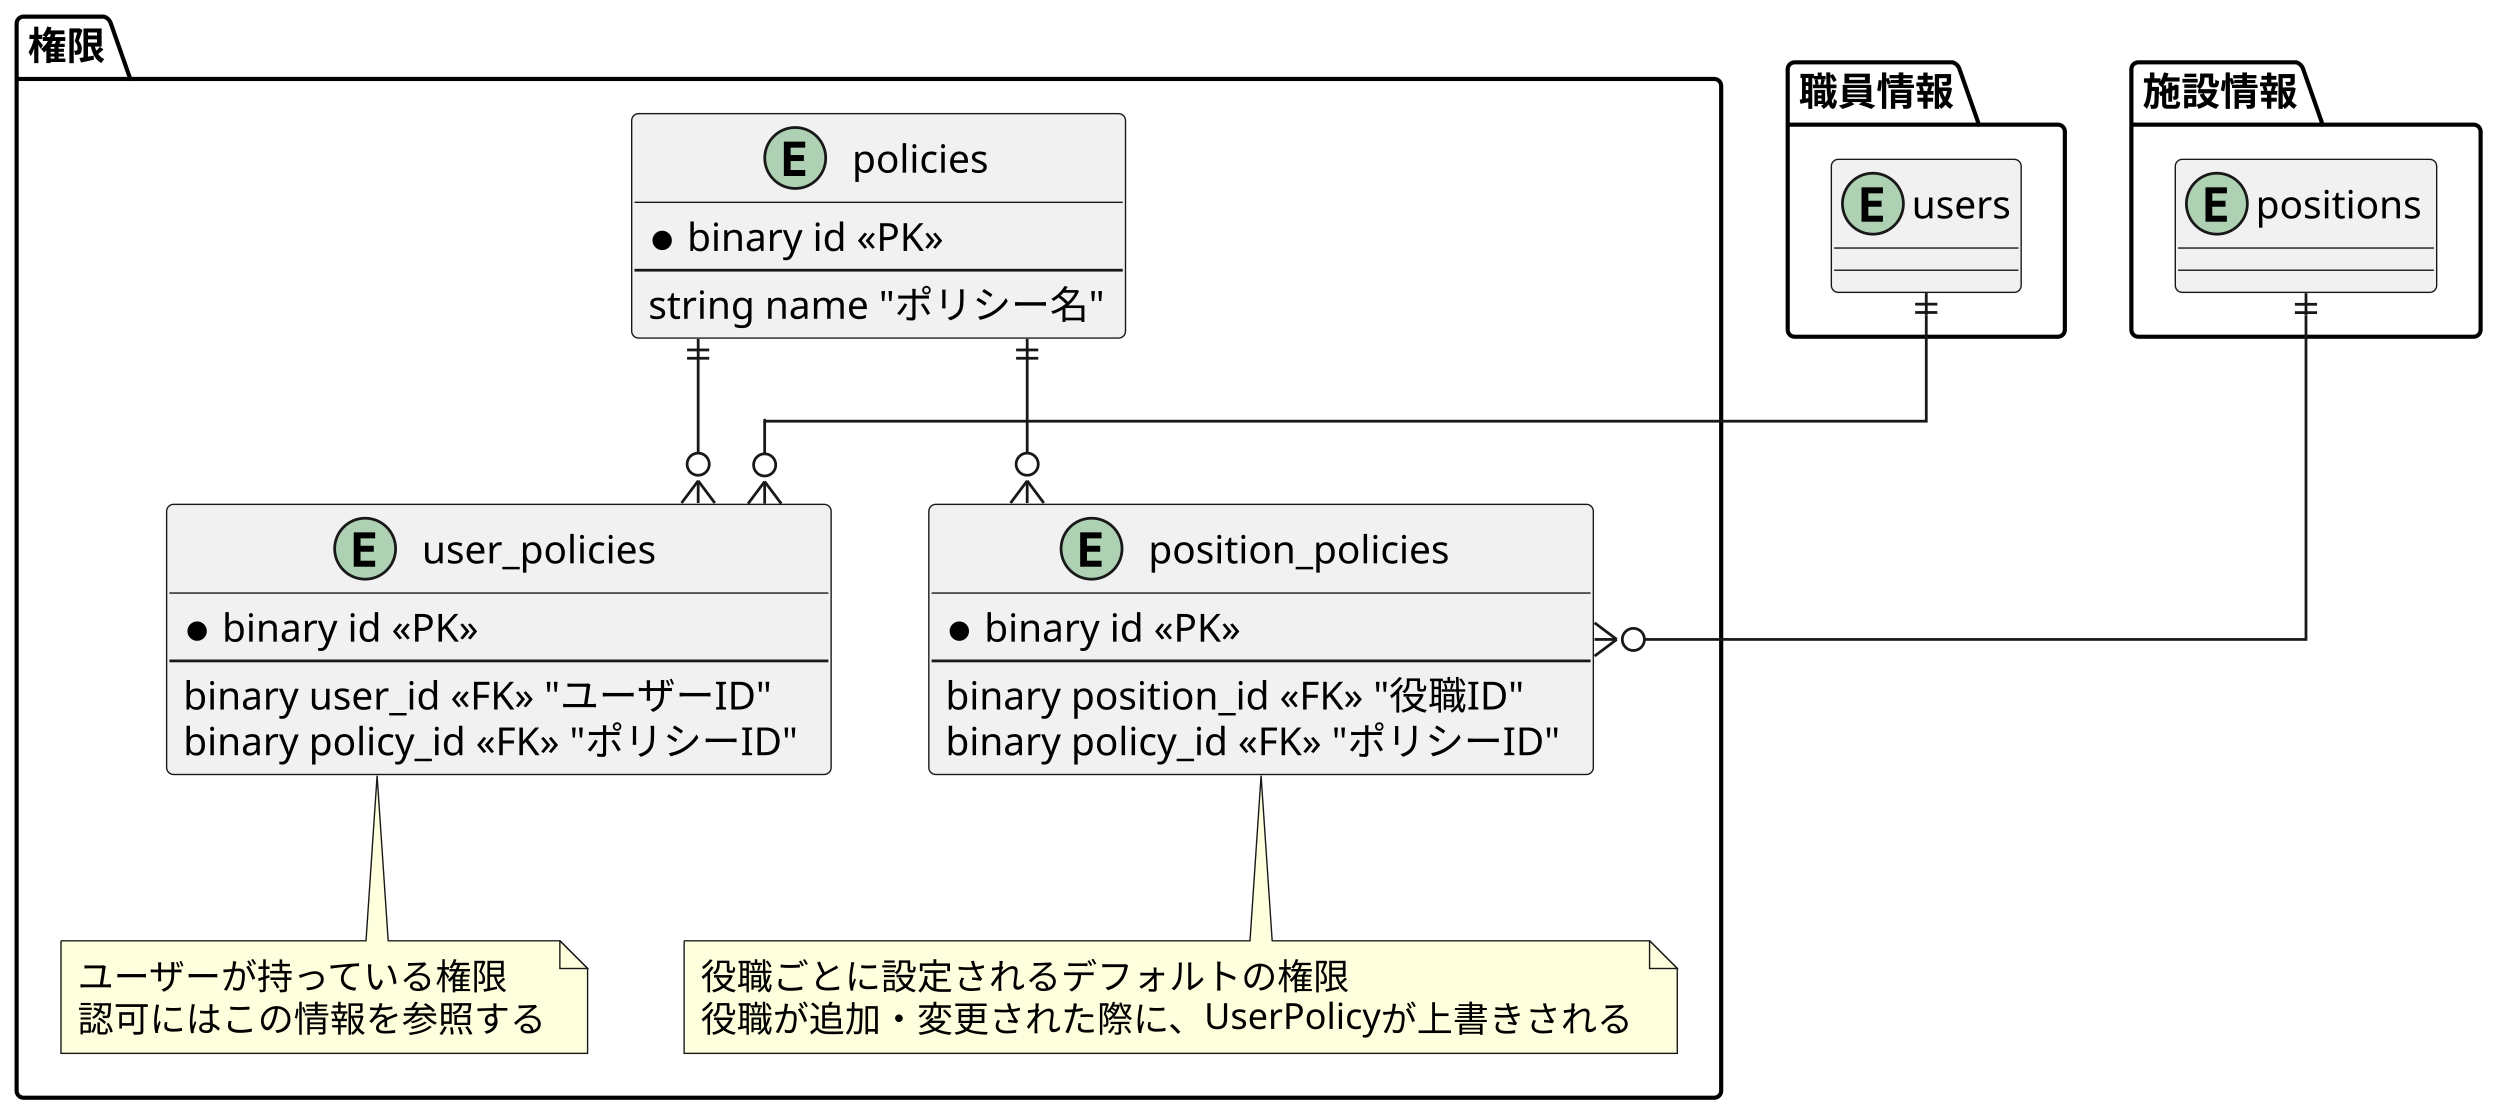
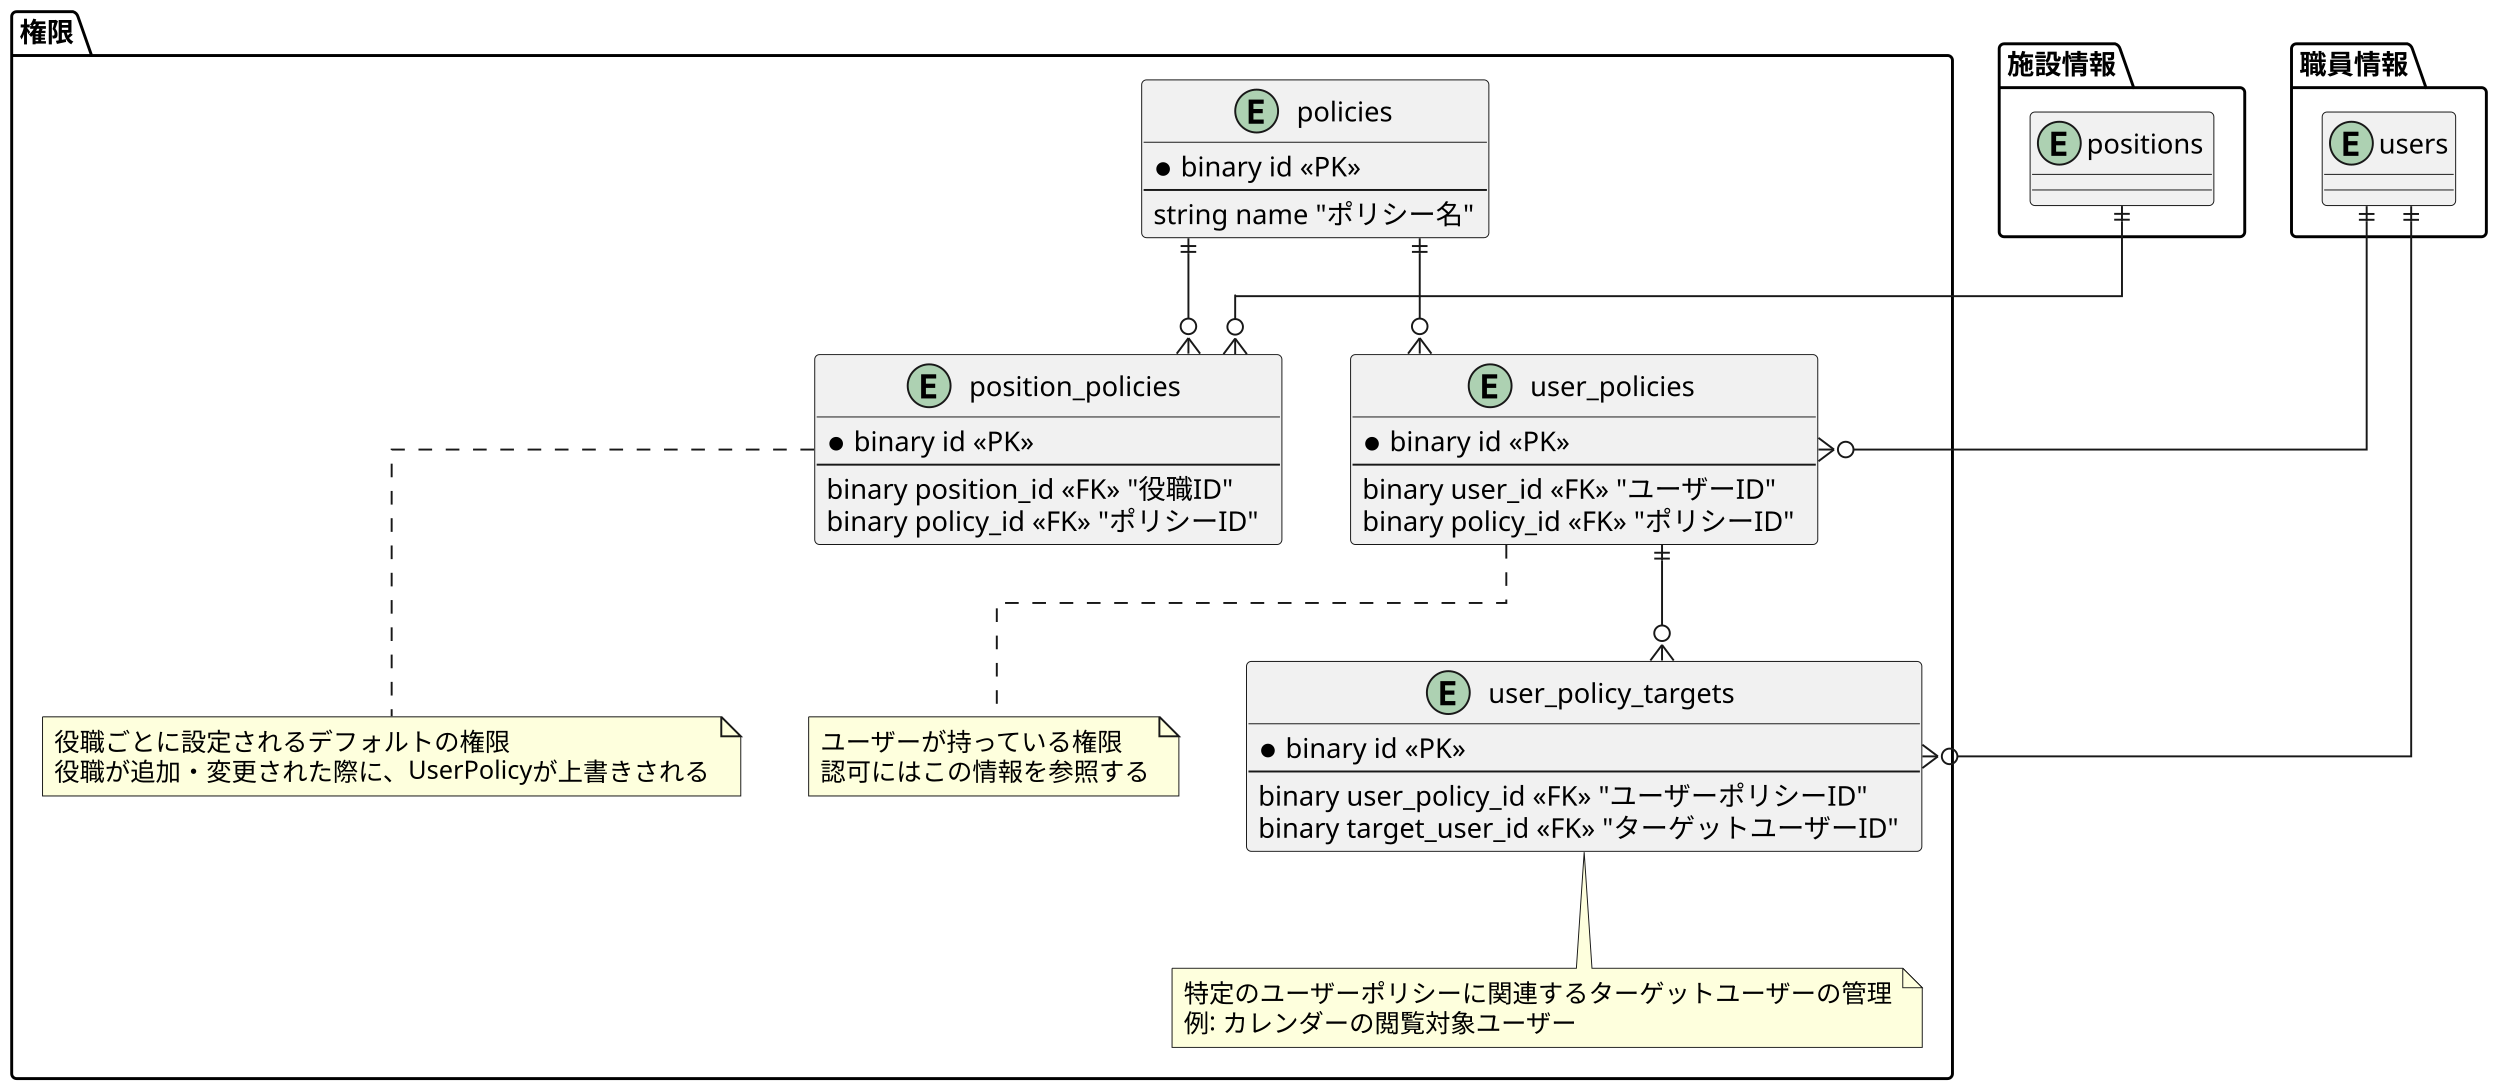
- <svg xmlns="http://www.w3.org/2000/svg" contentStyleType="text/css" height="403px" preserveAspectRatio="none" style="width:902px;height:403px;background:#FFFFFF;" version="1.1" viewBox="0 0 902 403" width="902px" zoomAndPan="magnify">
+ <svg xmlns="http://www.w3.org/2000/svg" contentStyleType="text/css" height="560px" preserveAspectRatio="none" style="width:1283px;height:560px;background:#FFFFFF;" version="1.1" viewBox="0 0 1283 560" width="1283px" zoomAndPan="magnify">
  <defs />
  <g>
    <g id="cluster_権限">
-       <path d="M8.5,6 L37.5,6 A3.75,3.75 0 0 1 40,8.5 L47,28.488 L618.5,28.488 A2.5,2.5 0 0 1 621,30.988 L621,393.56 A2.5,2.5 0 0 1 618.5,396.06 L8.5,396.06 A2.5,2.5 0 0 1 6,393.56 L6,8.5 A2.5,2.5 0 0 1 8.5,6 " fill="none" style="stroke:#000000;stroke-width:1.5;" />
+       <path d="M8.5,6 L37.5,6 A3.75,3.75 0 0 1 40,8.5 L47,28.488 L999.5,28.488 A2.5,2.5 0 0 1 1002,30.988 L1002,551.03 A2.5,2.5 0 0 1 999.5,553.53 L8.5,553.53 A2.5,2.5 0 0 1 6,551.03 L6,8.5 A2.5,2.5 0 0 1 8.5,6 " fill="none" style="stroke:#000000;stroke-width:1.5;" />
      <line style="stroke:#000000;stroke-width:1.5;" x1="6" x2="47" y1="28.488" y2="28.488" />
      <text fill="#000000" font-family="sans-serif" font-size="14" font-weight="bold" lengthAdjust="spacing" textLength="28" x="10" y="21.535">権限</text>
    </g>
    <g id="cluster_職員情報">
-       <path d="M647.5,22.49 L704.5,22.49 A3.75,3.75 0 0 1 707,24.99 L714,44.978 L742.5,44.978 A2.5,2.5 0 0 1 745,47.478 L745,118.99 A2.5,2.5 0 0 1 742.5,121.49 L647.5,121.49 A2.5,2.5 0 0 1 645,118.99 L645,24.99 A2.5,2.5 0 0 1 647.5,22.49 " fill="none" style="stroke:#000000;stroke-width:1.5;" />
-       <line style="stroke:#000000;stroke-width:1.5;" x1="645" x2="714" y1="44.978" y2="44.978" />
-       <text fill="#000000" font-family="sans-serif" font-size="14" font-weight="bold" lengthAdjust="spacing" textLength="56" x="649" y="38.025">職員情報</text>
+       <path d="M1178.5,22.49 L1235.5,22.49 A3.75,3.75 0 0 1 1238,24.99 L1245,44.978 L1273.5,44.978 A2.5,2.5 0 0 1 1276,47.478 L1276,118.99 A2.5,2.5 0 0 1 1273.5,121.49 L1178.5,121.49 A2.5,2.5 0 0 1 1176,118.99 L1176,24.99 A2.5,2.5 0 0 1 1178.5,22.49 " fill="none" style="stroke:#000000;stroke-width:1.5;" />
+       <line style="stroke:#000000;stroke-width:1.5;" x1="1176" x2="1245" y1="44.978" y2="44.978" />
+       <text fill="#000000" font-family="sans-serif" font-size="14" font-weight="bold" lengthAdjust="spacing" textLength="56" x="1180" y="38.025">職員情報</text>
    </g>
    <g id="cluster_施設情報">
-       <path d="M771.5,22.49 L828.5,22.49 A3.75,3.75 0 0 1 831,24.99 L838,44.978 L892.5,44.978 A2.5,2.5 0 0 1 895,47.478 L895,118.99 A2.5,2.5 0 0 1 892.5,121.49 L771.5,121.49 A2.5,2.5 0 0 1 769,118.99 L769,24.99 A2.5,2.5 0 0 1 771.5,22.49 " fill="none" style="stroke:#000000;stroke-width:1.5;" />
-       <line style="stroke:#000000;stroke-width:1.5;" x1="769" x2="838" y1="44.978" y2="44.978" />
-       <text fill="#000000" font-family="sans-serif" font-size="14" font-weight="bold" lengthAdjust="spacing" textLength="56" x="773" y="38.025">施設情報</text>
+       <path d="M1028.5,22.49 L1085.5,22.49 A3.75,3.75 0 0 1 1088,24.99 L1095,44.978 L1149.5,44.978 A2.5,2.5 0 0 1 1152,47.478 L1152,118.99 A2.5,2.5 0 0 1 1149.5,121.49 L1028.5,121.49 A2.5,2.5 0 0 1 1026,118.99 L1026,24.99 A2.5,2.5 0 0 1 1028.5,22.49 " fill="none" style="stroke:#000000;stroke-width:1.5;" />
+       <line style="stroke:#000000;stroke-width:1.5;" x1="1026" x2="1095" y1="44.978" y2="44.978" />
+       <text fill="#000000" font-family="sans-serif" font-size="14" font-weight="bold" lengthAdjust="spacing" textLength="56" x="1030" y="38.025">施設情報</text>
    </g>
    <g id="elem_policies">
-       <rect codeLine="4" fill="#F1F1F1" height="80.977" id="policies" rx="2.5" ry="2.5" style="stroke:#181818;stroke-width:0.5;" width="178.175" x="227.91" y="41" />
-       <ellipse cx="286.918" cy="57" fill="#ADD1B2" rx="11" ry="11" style="stroke:#181818;stroke-width:1.0;" />
-       <path d="M290.532,63.5 L282.812,63.5 L282.812,51.107 L290.532,51.107 L290.532,53.265 L285.261,53.265 L285.261,55.938 L290.034,55.938 L290.034,58.096 L285.261,58.096 L285.261,61.342 L290.532,61.342 Z " fill="#000000" />
-       <text fill="#000000" font-family="sans-serif" font-size="14" lengthAdjust="spacing" textLength="51.659" x="307.418" y="62.291">policies</text>
-       <line style="stroke:#181818;stroke-width:0.5;" x1="228.91" x2="405.085" y1="73" y2="73" />
-       <ellipse cx="238.91" cy="86.744" fill="#000000" rx="3" ry="3" style="stroke:#000000;stroke-width:1.0;" />
-       <text fill="#000000" font-family="sans-serif" font-size="14" lengthAdjust="spacing" textLength="95.587" x="247.91" y="90.535">binary id «PK»</text>
-       <line style="stroke:#181818;stroke-width:1.0;" x1="228.91" x2="405.085" y1="97.488" y2="97.488" />
-       <text fill="#000000" font-family="sans-serif" font-size="14" lengthAdjust="spacing" textLength="166.175" x="233.91" y="115.023">string name "ポリシー名"</text>
+       <rect codeLine="4" fill="#F1F1F1" height="80.977" id="policies" rx="2.5" ry="2.5" style="stroke:#181818;stroke-width:0.5;" width="178.175" x="585.91" y="41" />
+       <ellipse cx="644.918" cy="57" fill="#ADD1B2" rx="11" ry="11" style="stroke:#181818;stroke-width:1.0;" />
+       <path d="M648.532,63.5 L640.812,63.5 L640.812,51.107 L648.532,51.107 L648.532,53.265 L643.261,53.265 L643.261,55.938 L648.034,55.938 L648.034,58.096 L643.261,58.096 L643.261,61.342 L648.532,61.342 Z " fill="#000000" />
+       <text fill="#000000" font-family="sans-serif" font-size="14" lengthAdjust="spacing" textLength="51.659" x="665.418" y="62.291">policies</text>
+       <line style="stroke:#181818;stroke-width:0.5;" x1="586.91" x2="763.085" y1="73" y2="73" />
+       <ellipse cx="596.91" cy="86.744" fill="#000000" rx="3" ry="3" style="stroke:#000000;stroke-width:1.0;" />
+       <text fill="#000000" font-family="sans-serif" font-size="14" lengthAdjust="spacing" textLength="95.587" x="605.91" y="90.535">binary id «PK»</text>
+       <line style="stroke:#181818;stroke-width:1.0;" x1="586.91" x2="763.085" y1="97.488" y2="97.488" />
+       <text fill="#000000" font-family="sans-serif" font-size="14" lengthAdjust="spacing" textLength="166.175" x="591.91" y="115.023">string name "ポリシー名"</text>
    </g>
    <g id="elem_position_policies">
-       <rect codeLine="10" fill="#F1F1F1" height="97.465" id="position_policies" rx="2.5" ry="2.5" style="stroke:#181818;stroke-width:0.5;" width="239.753" x="335.12" y="181.97" />
-       <ellipse cx="393.834" cy="197.97" fill="#ADD1B2" rx="11" ry="11" style="stroke:#181818;stroke-width:1.0;" />
-       <path d="M397.448,204.47 L389.728,204.47 L389.728,192.077 L397.448,192.077 L397.448,194.235 L392.177,194.235 L392.177,196.908 L396.95,196.908 L396.95,199.066 L392.177,199.066 L392.177,202.312 L397.448,202.312 Z " fill="#000000" />
-       <text fill="#000000" font-family="sans-serif" font-size="14" lengthAdjust="spacing" textLength="113.825" x="414.334" y="203.261">position_policies</text>
-       <line style="stroke:#181818;stroke-width:0.5;" x1="336.12" x2="573.873" y1="213.97" y2="213.97" />
-       <ellipse cx="346.12" cy="227.714" fill="#000000" rx="3" ry="3" style="stroke:#000000;stroke-width:1.0;" />
-       <text fill="#000000" font-family="sans-serif" font-size="14" lengthAdjust="spacing" textLength="95.587" x="355.12" y="231.505">binary id «PK»</text>
-       <line style="stroke:#181818;stroke-width:1.0;" x1="336.12" x2="573.873" y1="238.458" y2="238.458" />
-       <text fill="#000000" font-family="sans-serif" font-size="14" lengthAdjust="spacing" textLength="214.929" x="341.12" y="255.993">binary position_id «FK» "役職ID"</text>
-       <text fill="#000000" font-family="sans-serif" font-size="14" lengthAdjust="spacing" textLength="227.753" x="341.12" y="272.482">binary policy_id «FK» "ポリシーID"</text>
+       <rect codeLine="10" fill="#F1F1F1" height="97.465" id="position_policies" rx="2.5" ry="2.5" style="stroke:#181818;stroke-width:0.5;" width="239.753" x="418.12" y="181.98" />
+       <ellipse cx="476.834" cy="197.98" fill="#ADD1B2" rx="11" ry="11" style="stroke:#181818;stroke-width:1.0;" />
+       <path d="M480.448,204.48 L472.728,204.48 L472.728,192.087 L480.448,192.087 L480.448,194.245 L475.177,194.245 L475.177,196.918 L479.95,196.918 L479.95,199.076 L475.177,199.076 L475.177,202.322 L480.448,202.322 Z " fill="#000000" />
+       <text fill="#000000" font-family="sans-serif" font-size="14" lengthAdjust="spacing" textLength="113.825" x="497.334" y="203.271">position_policies</text>
+       <line style="stroke:#181818;stroke-width:0.5;" x1="419.12" x2="656.873" y1="213.98" y2="213.98" />
+       <ellipse cx="429.12" cy="227.724" fill="#000000" rx="3" ry="3" style="stroke:#000000;stroke-width:1.0;" />
+       <text fill="#000000" font-family="sans-serif" font-size="14" lengthAdjust="spacing" textLength="95.587" x="438.12" y="231.515">binary id «PK»</text>
+       <line style="stroke:#181818;stroke-width:1.0;" x1="419.12" x2="656.873" y1="238.468" y2="238.468" />
+       <text fill="#000000" font-family="sans-serif" font-size="14" lengthAdjust="spacing" textLength="214.929" x="424.12" y="256.003">binary position_id «FK» "役職ID"</text>
+       <text fill="#000000" font-family="sans-serif" font-size="14" lengthAdjust="spacing" textLength="227.753" x="424.12" y="272.492">binary policy_id «FK» "ポリシーID"</text>
    </g>
    <g id="elem_GMN5">
-       <path d="M246.83,339.44 L246.83,380.061 A0,0 0 0 0 246.83,380.061 L605.163,380.061 A0,0 0 0 0 605.163,380.061 L605.163,349.44 L595.163,339.44 L459,339.44 L455,279.86 L451,339.44 L246.83,339.44 A0,0 0 0 0 246.83,339.44 " fill="#FEFFDD" style="stroke:#181818;stroke-width:0.5;" />
-       <path d="M595.163,339.44 L595.163,349.44 L605.163,349.44 L595.163,339.44 " fill="#FEFFDD" style="stroke:#181818;stroke-width:0.5;" />
-       <text fill="#000000" font-family="sans-serif" font-size="13" lengthAdjust="spacing" textLength="234" x="252.83" y="357.008">役職ごとに設定されるデフォルトの権限</text>
-       <text fill="#000000" font-family="sans-serif" font-size="13" lengthAdjust="spacing" textLength="337.334" x="252.83" y="372.319">役職が追加・変更された際に、UserPolicyが上書きされる</text>
+       <path d="M21.83,367.87 L21.83,408.491 L380.163,408.491 L380.163,377.87 L370.163,367.87 L21.83,367.87 " fill="#FEFFDD" style="stroke:#181818;stroke-width:0.5;" />
+       <path d="M370.163,367.87 L370.163,377.87 L380.163,377.87 L370.163,367.87 " fill="#FEFFDD" style="stroke:#181818;stroke-width:1.0;" />
+       <text fill="#000000" font-family="sans-serif" font-size="13" lengthAdjust="spacing" textLength="234" x="27.83" y="385.438">役職ごとに設定されるデフォルトの権限</text>
+       <text fill="#000000" font-family="sans-serif" font-size="13" lengthAdjust="spacing" textLength="337.334" x="27.83" y="400.749">役職が追加・変更された際に、UserPolicyが上書きされる</text>
    </g>
    <g id="elem_user_policies">
-       <rect codeLine="21" fill="#F1F1F1" height="97.465" id="user_policies" rx="2.5" ry="2.5" style="stroke:#181818;stroke-width:0.5;" width="239.753" x="60.12" y="181.97" />
-       <ellipse cx="131.74" cy="197.97" fill="#ADD1B2" rx="11" ry="11" style="stroke:#181818;stroke-width:1.0;" />
-       <path d="M135.354,204.47 L127.635,204.47 L127.635,192.077 L135.354,192.077 L135.354,194.235 L130.083,194.235 L130.083,196.908 L134.856,196.908 L134.856,199.066 L130.083,199.066 L130.083,202.312 L135.354,202.312 Z " fill="#000000" />
-       <text fill="#000000" font-family="sans-serif" font-size="14" lengthAdjust="spacing" textLength="88.013" x="152.24" y="203.261">user_policies</text>
-       <line style="stroke:#181818;stroke-width:0.5;" x1="61.12" x2="298.873" y1="213.97" y2="213.97" />
-       <ellipse cx="71.12" cy="227.714" fill="#000000" rx="3" ry="3" style="stroke:#000000;stroke-width:1.0;" />
-       <text fill="#000000" font-family="sans-serif" font-size="14" lengthAdjust="spacing" textLength="95.587" x="80.12" y="231.505">binary id «PK»</text>
-       <line style="stroke:#181818;stroke-width:1.0;" x1="61.12" x2="298.873" y1="238.458" y2="238.458" />
-       <text fill="#000000" font-family="sans-serif" font-size="14" lengthAdjust="spacing" textLength="217.116" x="66.12" y="255.993">binary user_id «FK» "ユーザーID"</text>
-       <text fill="#000000" font-family="sans-serif" font-size="14" lengthAdjust="spacing" textLength="227.753" x="66.12" y="272.482">binary policy_id «FK» "ポリシーID"</text>
+       <rect codeLine="21" fill="#F1F1F1" height="97.465" id="user_policies" rx="2.5" ry="2.5" style="stroke:#181818;stroke-width:0.5;" width="239.753" x="693.12" y="181.98" />
+       <ellipse cx="764.74" cy="197.98" fill="#ADD1B2" rx="11" ry="11" style="stroke:#181818;stroke-width:1.0;" />
+       <path d="M768.354,204.48 L760.635,204.48 L760.635,192.087 L768.354,192.087 L768.354,194.245 L763.083,194.245 L763.083,196.918 L767.856,196.918 L767.856,199.076 L763.083,199.076 L763.083,202.322 L768.354,202.322 Z " fill="#000000" />
+       <text fill="#000000" font-family="sans-serif" font-size="14" lengthAdjust="spacing" textLength="88.013" x="785.24" y="203.271">user_policies</text>
+       <line style="stroke:#181818;stroke-width:0.5;" x1="694.12" x2="931.873" y1="213.98" y2="213.98" />
+       <ellipse cx="704.12" cy="227.724" fill="#000000" rx="3" ry="3" style="stroke:#000000;stroke-width:1.0;" />
+       <text fill="#000000" font-family="sans-serif" font-size="14" lengthAdjust="spacing" textLength="95.587" x="713.12" y="231.515">binary id «PK»</text>
+       <line style="stroke:#181818;stroke-width:1.0;" x1="694.12" x2="931.873" y1="238.468" y2="238.468" />
+       <text fill="#000000" font-family="sans-serif" font-size="14" lengthAdjust="spacing" textLength="217.116" x="699.12" y="256.003">binary user_id «FK» "ユーザーID"</text>
+       <text fill="#000000" font-family="sans-serif" font-size="14" lengthAdjust="spacing" textLength="227.753" x="699.12" y="272.492">binary policy_id «FK» "ポリシーID"</text>
    </g>
    <g id="elem_GMN9">
-       <path d="M22,339.44 L22,380.061 A0,0 0 0 0 22,380.061 L212,380.061 A0,0 0 0 0 212,380.061 L212,349.44 L202,339.44 L140.06,339.44 L136.06,279.86 L132.06,339.44 L22,339.44 A0,0 0 0 0 22,339.44 " fill="#FEFFDD" style="stroke:#181818;stroke-width:0.5;" />
-       <path d="M202,339.44 L202,349.44 L212,349.44 L202,339.44 " fill="#FEFFDD" style="stroke:#181818;stroke-width:0.5;" />
-       <text fill="#000000" font-family="sans-serif" font-size="13" lengthAdjust="spacing" textLength="156" x="28" y="357.008">ユーザーが持っている権限</text>
-       <text fill="#000000" font-family="sans-serif" font-size="13" lengthAdjust="spacing" textLength="169" x="28" y="372.319">認可にはこの情報を参照する</text>
+       <path d="M415,367.87 L415,408.491 L605,408.491 L605,377.87 L595,367.87 L415,367.87 " fill="#FEFFDD" style="stroke:#181818;stroke-width:0.5;" />
+       <path d="M595,367.87 L595,377.87 L605,377.87 L595,367.87 " fill="#FEFFDD" style="stroke:#181818;stroke-width:1.0;" />
+       <text fill="#000000" font-family="sans-serif" font-size="13" lengthAdjust="spacing" textLength="156" x="421" y="385.438">ユーザーが持っている権限</text>
+       <text fill="#000000" font-family="sans-serif" font-size="13" lengthAdjust="spacing" textLength="169" x="421" y="400.749">認可にはこの情報を参照する</text>
+     </g>
+     <g id="elem_user_policy_targets">
+       <rect codeLine="32" fill="#F1F1F1" height="97.465" id="user_policy_targets" rx="2.5" ry="2.5" style="stroke:#181818;stroke-width:0.5;" width="346.578" x="639.71" y="339.44" />
+       <ellipse cx="743.278" cy="355.44" fill="#ADD1B2" rx="11" ry="11" style="stroke:#181818;stroke-width:1.0;" />
+       <path d="M746.892,361.94 L739.172,361.94 L739.172,349.547 L746.892,349.547 L746.892,351.705 L741.621,351.705 L741.621,354.378 L746.394,354.378 L746.394,356.536 L741.621,356.536 L741.621,359.782 L746.892,359.782 Z " fill="#000000" />
+       <text fill="#000000" font-family="sans-serif" font-size="14" lengthAdjust="spacing" textLength="130.942" x="763.778" y="360.731">user_policy_targets</text>
+       <line style="stroke:#181818;stroke-width:0.5;" x1="640.71" x2="985.288" y1="371.44" y2="371.44" />
+       <ellipse cx="650.71" cy="385.184" fill="#000000" rx="3" ry="3" style="stroke:#000000;stroke-width:1.0;" />
+       <text fill="#000000" font-family="sans-serif" font-size="14" lengthAdjust="spacing" textLength="95.587" x="659.71" y="388.975">binary id «PK»</text>
+       <line style="stroke:#181818;stroke-width:1.0;" x1="640.71" x2="985.288" y1="395.928" y2="395.928" />
+       <text fill="#000000" font-family="sans-serif" font-size="14" lengthAdjust="spacing" textLength="320.106" x="645.71" y="413.463">binary user_policy_id «FK» "ユーザーポリシーID"</text>
+       <text fill="#000000" font-family="sans-serif" font-size="14" lengthAdjust="spacing" textLength="334.578" x="645.71" y="429.952">binary target_user_id «FK» "ターゲットユーザーID"</text>
+     </g>
+     <g id="elem_GMN13">
+       <path d="M601.5,496.91 L601.5,537.531 A0,0 0 0 0 601.5,537.531 L986.5,537.531 A0,0 0 0 0 986.5,537.531 L986.5,506.91 L976.5,496.91 L817,496.91 L813,437.33 L809,496.91 L601.5,496.91 A0,0 0 0 0 601.5,496.91 " fill="#FEFFDD" style="stroke:#181818;stroke-width:0.5;" />
+       <path d="M976.5,496.91 L976.5,506.91 L986.5,506.91 L976.5,496.91 " fill="#FEFFDD" style="stroke:#181818;stroke-width:0.5;" />
+       <text fill="#000000" font-family="sans-serif" font-size="13" lengthAdjust="spacing" textLength="364" x="607.5" y="514.478">特定のユーザーポリシーに関連するターゲットユーザーの管理</text>
+       <text fill="#000000" font-family="sans-serif" font-size="13" lengthAdjust="spacing" textLength="203.227" x="607.5" y="529.789">例: カレンダーの閲覧対象ユーザー</text>
    </g>
    <g id="elem_users">
-       <rect codeLine="34" fill="#F1F1F1" height="48" id="users" rx="2.5" ry="2.5" style="stroke:#181818;stroke-width:0.5;" width="68.49" x="660.75" y="57.49" />
-       <ellipse cx="675.75" cy="73.49" fill="#ADD1B2" rx="11" ry="11" style="stroke:#181818;stroke-width:1.0;" />
-       <path d="M679.364,79.99 L671.644,79.99 L671.644,67.597 L679.364,67.597 L679.364,69.755 L674.093,69.755 L674.093,72.428 L678.866,72.428 L678.866,74.586 L674.093,74.586 L674.093,77.832 L679.364,77.832 Z " fill="#000000" />
-       <text fill="#000000" font-family="sans-serif" font-size="14" lengthAdjust="spacing" textLength="36.49" x="689.75" y="78.781">users</text>
-       <line style="stroke:#181818;stroke-width:0.5;" x1="661.75" x2="728.24" y1="89.49" y2="89.49" />
-       <line style="stroke:#181818;stroke-width:0.5;" x1="661.75" x2="728.24" y1="97.49" y2="97.49" />
+       <rect codeLine="45" fill="#F1F1F1" height="48" id="users" rx="2.5" ry="2.5" style="stroke:#181818;stroke-width:0.5;" width="68.49" x="1191.75" y="57.49" />
+       <ellipse cx="1206.75" cy="73.49" fill="#ADD1B2" rx="11" ry="11" style="stroke:#181818;stroke-width:1.0;" />
+       <path d="M1210.364,79.99 L1202.645,79.99 L1202.645,67.597 L1210.364,67.597 L1210.364,69.755 L1205.093,69.755 L1205.093,72.428 L1209.866,72.428 L1209.866,74.586 L1205.093,74.586 L1205.093,77.832 L1210.364,77.832 Z " fill="#000000" />
+       <text fill="#000000" font-family="sans-serif" font-size="14" lengthAdjust="spacing" textLength="36.49" x="1220.75" y="78.781">users</text>
+       <line style="stroke:#181818;stroke-width:0.5;" x1="1192.75" x2="1259.24" y1="89.49" y2="89.49" />
+       <line style="stroke:#181818;stroke-width:0.5;" x1="1192.75" x2="1259.24" y1="97.49" y2="97.49" />
    </g>
    <g id="elem_positions">
-       <rect codeLine="38" fill="#F1F1F1" height="48" id="positions" rx="2.5" ry="2.5" style="stroke:#181818;stroke-width:0.5;" width="94.303" x="784.85" y="57.49" />
-       <ellipse cx="799.85" cy="73.49" fill="#ADD1B2" rx="11" ry="11" style="stroke:#181818;stroke-width:1.0;" />
-       <path d="M803.464,79.99 L795.745,79.99 L795.745,67.597 L803.464,67.597 L803.464,69.755 L798.193,69.755 L798.193,72.428 L802.966,72.428 L802.966,74.586 L798.193,74.586 L798.193,77.832 L803.464,77.832 Z " fill="#000000" />
-       <text fill="#000000" font-family="sans-serif" font-size="14" lengthAdjust="spacing" textLength="62.303" x="813.85" y="78.781">positions</text>
-       <line style="stroke:#181818;stroke-width:0.5;" x1="785.85" x2="878.153" y1="89.49" y2="89.49" />
-       <line style="stroke:#181818;stroke-width:0.5;" x1="785.85" x2="878.153" y1="97.49" y2="97.49" />
+       <rect codeLine="49" fill="#F1F1F1" height="48" id="positions" rx="2.5" ry="2.5" style="stroke:#181818;stroke-width:0.5;" width="94.303" x="1041.85" y="57.49" />
+       <ellipse cx="1056.85" cy="73.49" fill="#ADD1B2" rx="11" ry="11" style="stroke:#181818;stroke-width:1.0;" />
+       <path d="M1060.464,79.99 L1052.745,79.99 L1052.745,67.597 L1060.464,67.597 L1060.464,69.755 L1055.193,69.755 L1055.193,72.428 L1059.966,72.428 L1059.966,74.586 L1055.193,74.586 L1055.193,77.832 L1060.464,77.832 Z " fill="#000000" />
+       <text fill="#000000" font-family="sans-serif" font-size="14" lengthAdjust="spacing" textLength="62.303" x="1070.85" y="78.781">positions</text>
+       <line style="stroke:#181818;stroke-width:0.5;" x1="1042.85" x2="1135.153" y1="89.49" y2="89.49" />
+       <line style="stroke:#181818;stroke-width:0.5;" x1="1042.85" x2="1135.153" y1="97.49" y2="97.49" />
+     </g>
+     <g id="link_position_policies_GMN5">
+       <path d="M417.76,230.71 C320.98,230.71 201,230.71 201,230.71 C201,230.71 201,324.91 201,367.59 " fill="none" id="position_policies-GMN5" style="stroke:#181818;stroke-width:1.0;stroke-dasharray:7.0,7.0;" />
+     </g>
+     <g id="link_user_policies_GMN9">
+       <path d="M773.04,279.68 C773.04,295.69 773.04,309.44 773.04,309.44 C773.04,309.44 511.56,309.44 511.56,309.44 C511.56,309.44 511.56,344.16 511.56,367.49 " fill="none" id="user_policies-GMN9" style="stroke:#181818;stroke-width:1.0;stroke-dasharray:7.0,7.0;" />
    </g>
    <g id="link_policies_position_policies">
-       <path codeLine="41" d="M370.61,130.26 C370.61,148.55 370.61,144.29 370.61,163.48 " fill="none" id="policies-position_policies" style="stroke:#181818;stroke-width:1.0;" />
-       <line style="stroke:#181818;stroke-width:1.0;" x1="366.61" x2="374.61" y1="126.26" y2="126.26" />
-       <line style="stroke:#181818;stroke-width:1.0;" x1="366.61" x2="374.61" y1="129.26" y2="129.26" />
-       <line style="stroke:#181818;stroke-width:1.0;" x1="370.61" x2="370.61" y1="130.26" y2="122.26" />
-       <line style="stroke:#181818;stroke-width:1.0;" x1="370.61" x2="376.61" y1="173.48" y2="181.48" />
-       <line style="stroke:#181818;stroke-width:1.0;" x1="370.61" x2="364.61" y1="173.48" y2="181.48" />
-       <line style="stroke:#181818;stroke-width:1.0;" x1="370.61" x2="370.61" y1="173.48" y2="181.48" />
-       <ellipse cx="370.61" cy="167.48" fill="none" rx="4" ry="4" style="stroke:#181818;stroke-width:1.0;" />
+       <path codeLine="52" d="M609.9,130.27 C609.9,148.56 609.9,144.3 609.9,163.49 " fill="none" id="policies-position_policies" style="stroke:#181818;stroke-width:1.0;" />
+       <line style="stroke:#181818;stroke-width:1.0;" x1="605.9" x2="613.9" y1="126.27" y2="126.27" />
+       <line style="stroke:#181818;stroke-width:1.0;" x1="605.9" x2="613.9" y1="129.27" y2="129.27" />
+       <line style="stroke:#181818;stroke-width:1.0;" x1="609.9" x2="609.9" y1="130.27" y2="122.27" />
+       <line style="stroke:#181818;stroke-width:1.0;" x1="609.9" x2="615.9" y1="173.49" y2="181.49" />
+       <line style="stroke:#181818;stroke-width:1.0;" x1="609.9" x2="603.9" y1="173.49" y2="181.49" />
+       <line style="stroke:#181818;stroke-width:1.0;" x1="609.9" x2="609.9" y1="173.49" y2="181.49" />
+       <ellipse cx="609.9" cy="167.49" fill="none" rx="4" ry="4" style="stroke:#181818;stroke-width:1.0;" />
    </g>
    <g id="link_policies_user_policies">
-       <path codeLine="42" d="M251.9,130.26 C251.9,148.55 251.9,144.29 251.9,163.48 " fill="none" id="policies-user_policies" style="stroke:#181818;stroke-width:1.0;" />
-       <line style="stroke:#181818;stroke-width:1.0;" x1="247.9" x2="255.9" y1="126.26" y2="126.26" />
-       <line style="stroke:#181818;stroke-width:1.0;" x1="247.9" x2="255.9" y1="129.26" y2="129.26" />
-       <line style="stroke:#181818;stroke-width:1.0;" x1="251.9" x2="251.9" y1="130.26" y2="122.26" />
-       <line style="stroke:#181818;stroke-width:1.0;" x1="251.9" x2="257.9" y1="173.48" y2="181.48" />
-       <line style="stroke:#181818;stroke-width:1.0;" x1="251.9" x2="245.9" y1="173.48" y2="181.48" />
-       <line style="stroke:#181818;stroke-width:1.0;" x1="251.9" x2="251.9" y1="173.48" y2="181.48" />
-       <ellipse cx="251.9" cy="167.48" fill="none" rx="4" ry="4" style="stroke:#181818;stroke-width:1.0;" />
+       <path codeLine="53" d="M728.61,130.27 C728.61,148.56 728.61,144.3 728.61,163.49 " fill="none" id="policies-user_policies" style="stroke:#181818;stroke-width:1.0;" />
+       <line style="stroke:#181818;stroke-width:1.0;" x1="724.61" x2="732.61" y1="126.27" y2="126.27" />
+       <line style="stroke:#181818;stroke-width:1.0;" x1="724.61" x2="732.61" y1="129.27" y2="129.27" />
+       <line style="stroke:#181818;stroke-width:1.0;" x1="728.61" x2="728.61" y1="130.27" y2="122.27" />
+       <line style="stroke:#181818;stroke-width:1.0;" x1="728.61" x2="734.61" y1="173.49" y2="181.49" />
+       <line style="stroke:#181818;stroke-width:1.0;" x1="728.61" x2="722.61" y1="173.49" y2="181.49" />
+       <line style="stroke:#181818;stroke-width:1.0;" x1="728.61" x2="728.61" y1="173.49" y2="181.49" />
+       <ellipse cx="728.61" cy="167.49" fill="none" rx="4" ry="4" style="stroke:#181818;stroke-width:1.0;" />
    </g>
    <g id="link_users_user_policies">
-       <path codeLine="43" d="M695,113.74 C695,134.13 695,151.97 695,151.97 C695,151.97 275.89,151.97 275.89,151.97 C275.89,151.97 275.89,147.73 275.89,163.74 " fill="none" id="users-user_policies" style="stroke:#181818;stroke-width:1.0;" />
-       <line style="stroke:#181818;stroke-width:1.0;" x1="691" x2="699" y1="109.74" y2="109.74" />
-       <line style="stroke:#181818;stroke-width:1.0;" x1="691" x2="699" y1="112.74" y2="112.74" />
-       <line style="stroke:#181818;stroke-width:1.0;" x1="695" x2="695" y1="113.74" y2="105.74" />
-       <line style="stroke:#181818;stroke-width:1.0;" x1="275.89" x2="281.89" y1="173.74" y2="181.74" />
-       <line style="stroke:#181818;stroke-width:1.0;" x1="275.89" x2="269.89" y1="173.74" y2="181.74" />
-       <line style="stroke:#181818;stroke-width:1.0;" x1="275.89" x2="275.89" y1="173.74" y2="181.74" />
-       <ellipse cx="275.89" cy="167.74" fill="none" rx="4" ry="4" style="stroke:#181818;stroke-width:1.0;" />
+       <path codeLine="54" d="M1214.58,113.8 C1214.58,156.08 1214.58,230.71 1214.58,230.71 C1214.58,230.71 1069.53,230.71 951.22,230.71 " fill="none" id="users-user_policies" style="stroke:#181818;stroke-width:1.0;" />
+       <line style="stroke:#181818;stroke-width:1.0;" x1="1210.58" x2="1218.58" y1="109.8" y2="109.8" />
+       <line style="stroke:#181818;stroke-width:1.0;" x1="1210.58" x2="1218.58" y1="112.8" y2="112.8" />
+       <line style="stroke:#181818;stroke-width:1.0;" x1="1214.58" x2="1214.58" y1="113.8" y2="105.8" />
+       <line style="stroke:#181818;stroke-width:1.0;" x1="941.22" x2="933.22" y1="230.71" y2="236.71" />
+       <line style="stroke:#181818;stroke-width:1.0;" x1="941.22" x2="933.22" y1="230.71" y2="224.71" />
+       <line style="stroke:#181818;stroke-width:1.0;" x1="941.22" x2="933.22" y1="230.71" y2="230.71" />
+       <ellipse cx="947.22" cy="230.71" fill="none" rx="4" ry="4" style="stroke:#181818;stroke-width:1.0;" />
    </g>
    <g id="link_positions_position_policies">
-       <path codeLine="44" d="M832,113.79 C832,156.08 832,230.71 832,230.71 C832,230.71 703.65,230.71 593.32,230.71 " fill="none" id="positions-position_policies" style="stroke:#181818;stroke-width:1.0;" />
-       <line style="stroke:#181818;stroke-width:1.0;" x1="828" x2="836" y1="109.79" y2="109.79" />
-       <line style="stroke:#181818;stroke-width:1.0;" x1="828" x2="836" y1="112.79" y2="112.79" />
-       <line style="stroke:#181818;stroke-width:1.0;" x1="832" x2="832" y1="113.79" y2="105.79" />
-       <line style="stroke:#181818;stroke-width:1.0;" x1="583.32" x2="575.32" y1="230.71" y2="236.71" />
-       <line style="stroke:#181818;stroke-width:1.0;" x1="583.32" x2="575.32" y1="230.71" y2="224.71" />
-       <line style="stroke:#181818;stroke-width:1.0;" x1="583.32" x2="575.32" y1="230.71" y2="230.71" />
-       <ellipse cx="589.32" cy="230.71" fill="none" rx="4" ry="4" style="stroke:#181818;stroke-width:1.0;" />
+       <path codeLine="55" d="M1089,113.75 C1089,134.14 1089,151.98 1089,151.98 C1089,151.98 633.89,151.98 633.89,151.98 C633.89,151.98 633.89,147.73 633.89,163.74 " fill="none" id="positions-position_policies" style="stroke:#181818;stroke-width:1.0;" />
+       <line style="stroke:#181818;stroke-width:1.0;" x1="1085" x2="1093" y1="109.75" y2="109.75" />
+       <line style="stroke:#181818;stroke-width:1.0;" x1="1085" x2="1093" y1="112.75" y2="112.75" />
+       <line style="stroke:#181818;stroke-width:1.0;" x1="1089" x2="1089" y1="113.75" y2="105.75" />
+       <line style="stroke:#181818;stroke-width:1.0;" x1="633.89" x2="639.89" y1="173.74" y2="181.74" />
+       <line style="stroke:#181818;stroke-width:1.0;" x1="633.89" x2="627.89" y1="173.74" y2="181.74" />
+       <line style="stroke:#181818;stroke-width:1.0;" x1="633.89" x2="633.89" y1="173.74" y2="181.74" />
+       <ellipse cx="633.89" cy="167.74" fill="none" rx="4" ry="4" style="stroke:#181818;stroke-width:1.0;" />
+     </g>
+     <g id="link_user_policies_user_policy_targets">
+       <path codeLine="56" d="M852.96,287.67 C852.96,306.54 852.96,302.08 852.96,320.98 " fill="none" id="user_policies-user_policy_targets" style="stroke:#181818;stroke-width:1.0;" />
+       <line style="stroke:#181818;stroke-width:1.0;" x1="848.96" x2="856.96" y1="283.67" y2="283.67" />
+       <line style="stroke:#181818;stroke-width:1.0;" x1="848.96" x2="856.96" y1="286.67" y2="286.67" />
+       <line style="stroke:#181818;stroke-width:1.0;" x1="852.96" x2="852.96" y1="287.67" y2="279.67" />
+       <line style="stroke:#181818;stroke-width:1.0;" x1="852.96" x2="858.96" y1="330.98" y2="338.98" />
+       <line style="stroke:#181818;stroke-width:1.0;" x1="852.96" x2="846.96" y1="330.98" y2="338.98" />
+       <line style="stroke:#181818;stroke-width:1.0;" x1="852.96" x2="852.96" y1="330.98" y2="338.98" />
+       <ellipse cx="852.96" cy="324.98" fill="none" rx="4" ry="4" style="stroke:#181818;stroke-width:1.0;" />
+     </g>
+     <g id="link_users_user_policy_targets">
+       <path codeLine="57" d="M1237.42,113.81 C1237.42,186.35 1237.42,388.18 1237.42,388.18 C1237.42,388.18 1121.83,388.18 1004.54,388.18 " fill="none" id="users-user_policy_targets" style="stroke:#181818;stroke-width:1.0;" />
+       <line style="stroke:#181818;stroke-width:1.0;" x1="1233.42" x2="1241.42" y1="109.81" y2="109.81" />
+       <line style="stroke:#181818;stroke-width:1.0;" x1="1233.42" x2="1241.42" y1="112.81" y2="112.81" />
+       <line style="stroke:#181818;stroke-width:1.0;" x1="1237.42" x2="1237.42" y1="113.81" y2="105.81" />
+       <line style="stroke:#181818;stroke-width:1.0;" x1="994.54" x2="986.54" y1="388.18" y2="394.18" />
+       <line style="stroke:#181818;stroke-width:1.0;" x1="994.54" x2="986.54" y1="388.18" y2="382.18" />
+       <line style="stroke:#181818;stroke-width:1.0;" x1="994.54" x2="986.54" y1="388.18" y2="388.18" />
+       <ellipse cx="1000.54" cy="388.18" fill="none" rx="4" ry="4" style="stroke:#181818;stroke-width:1.0;" />
    </g>
  </g>
</svg>
